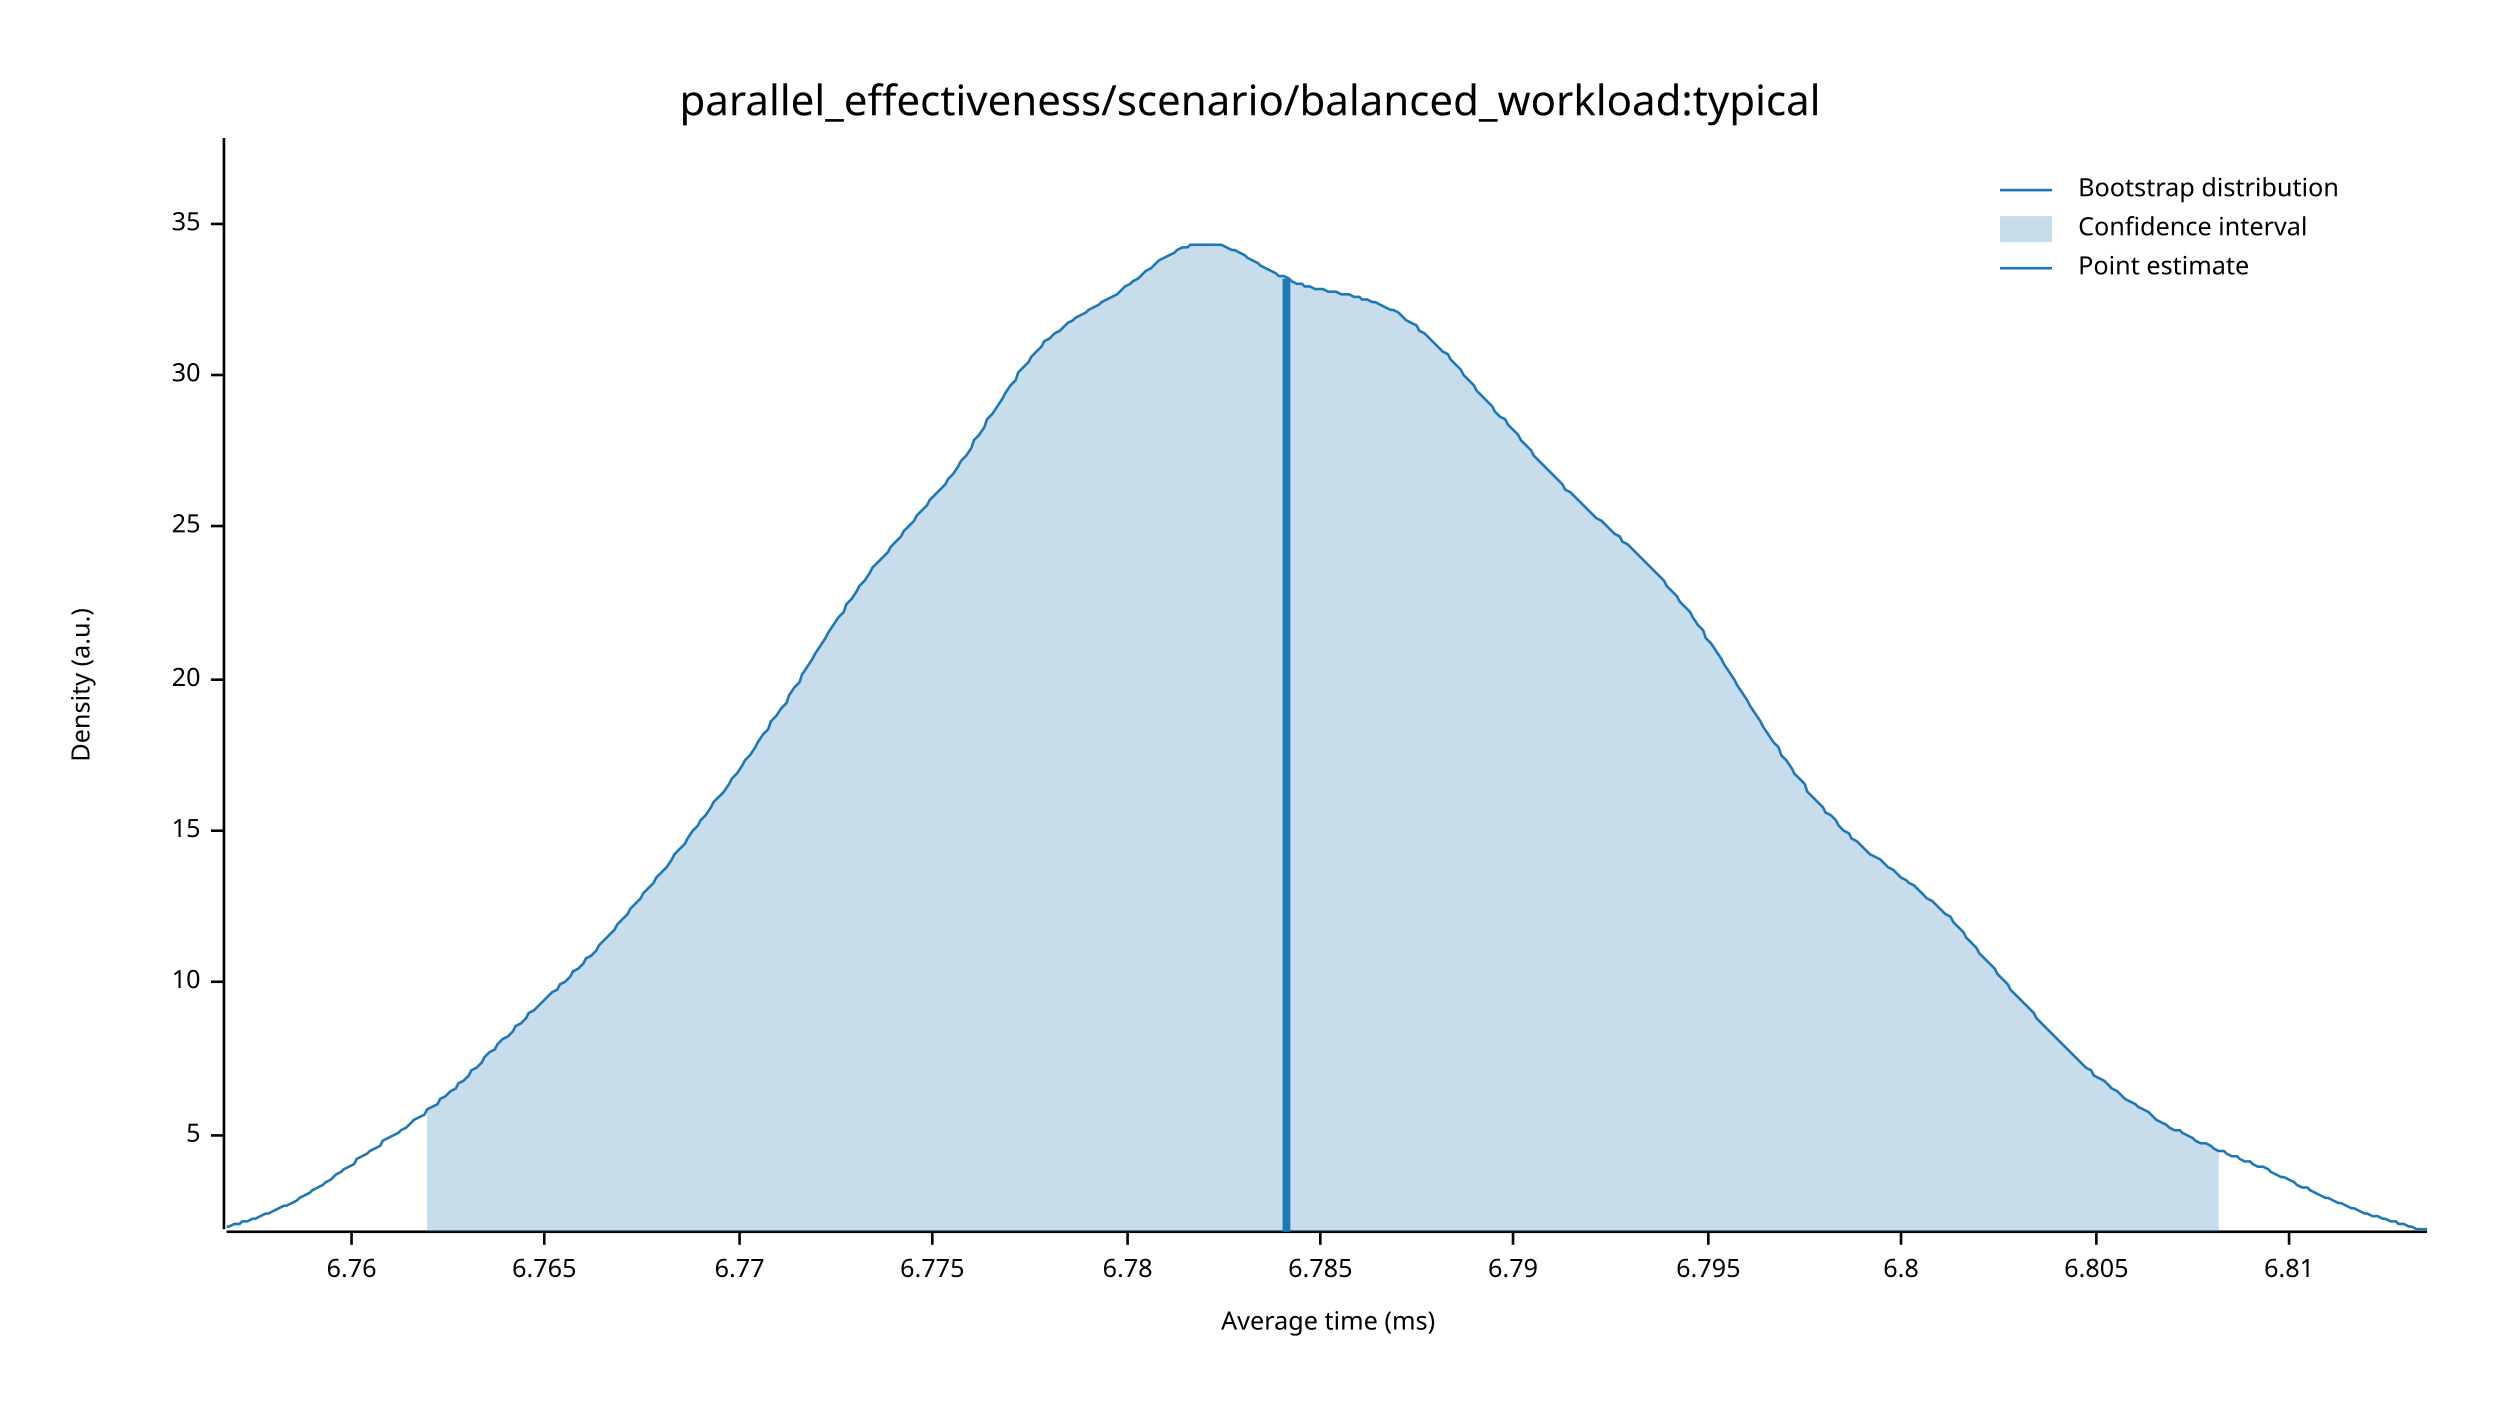
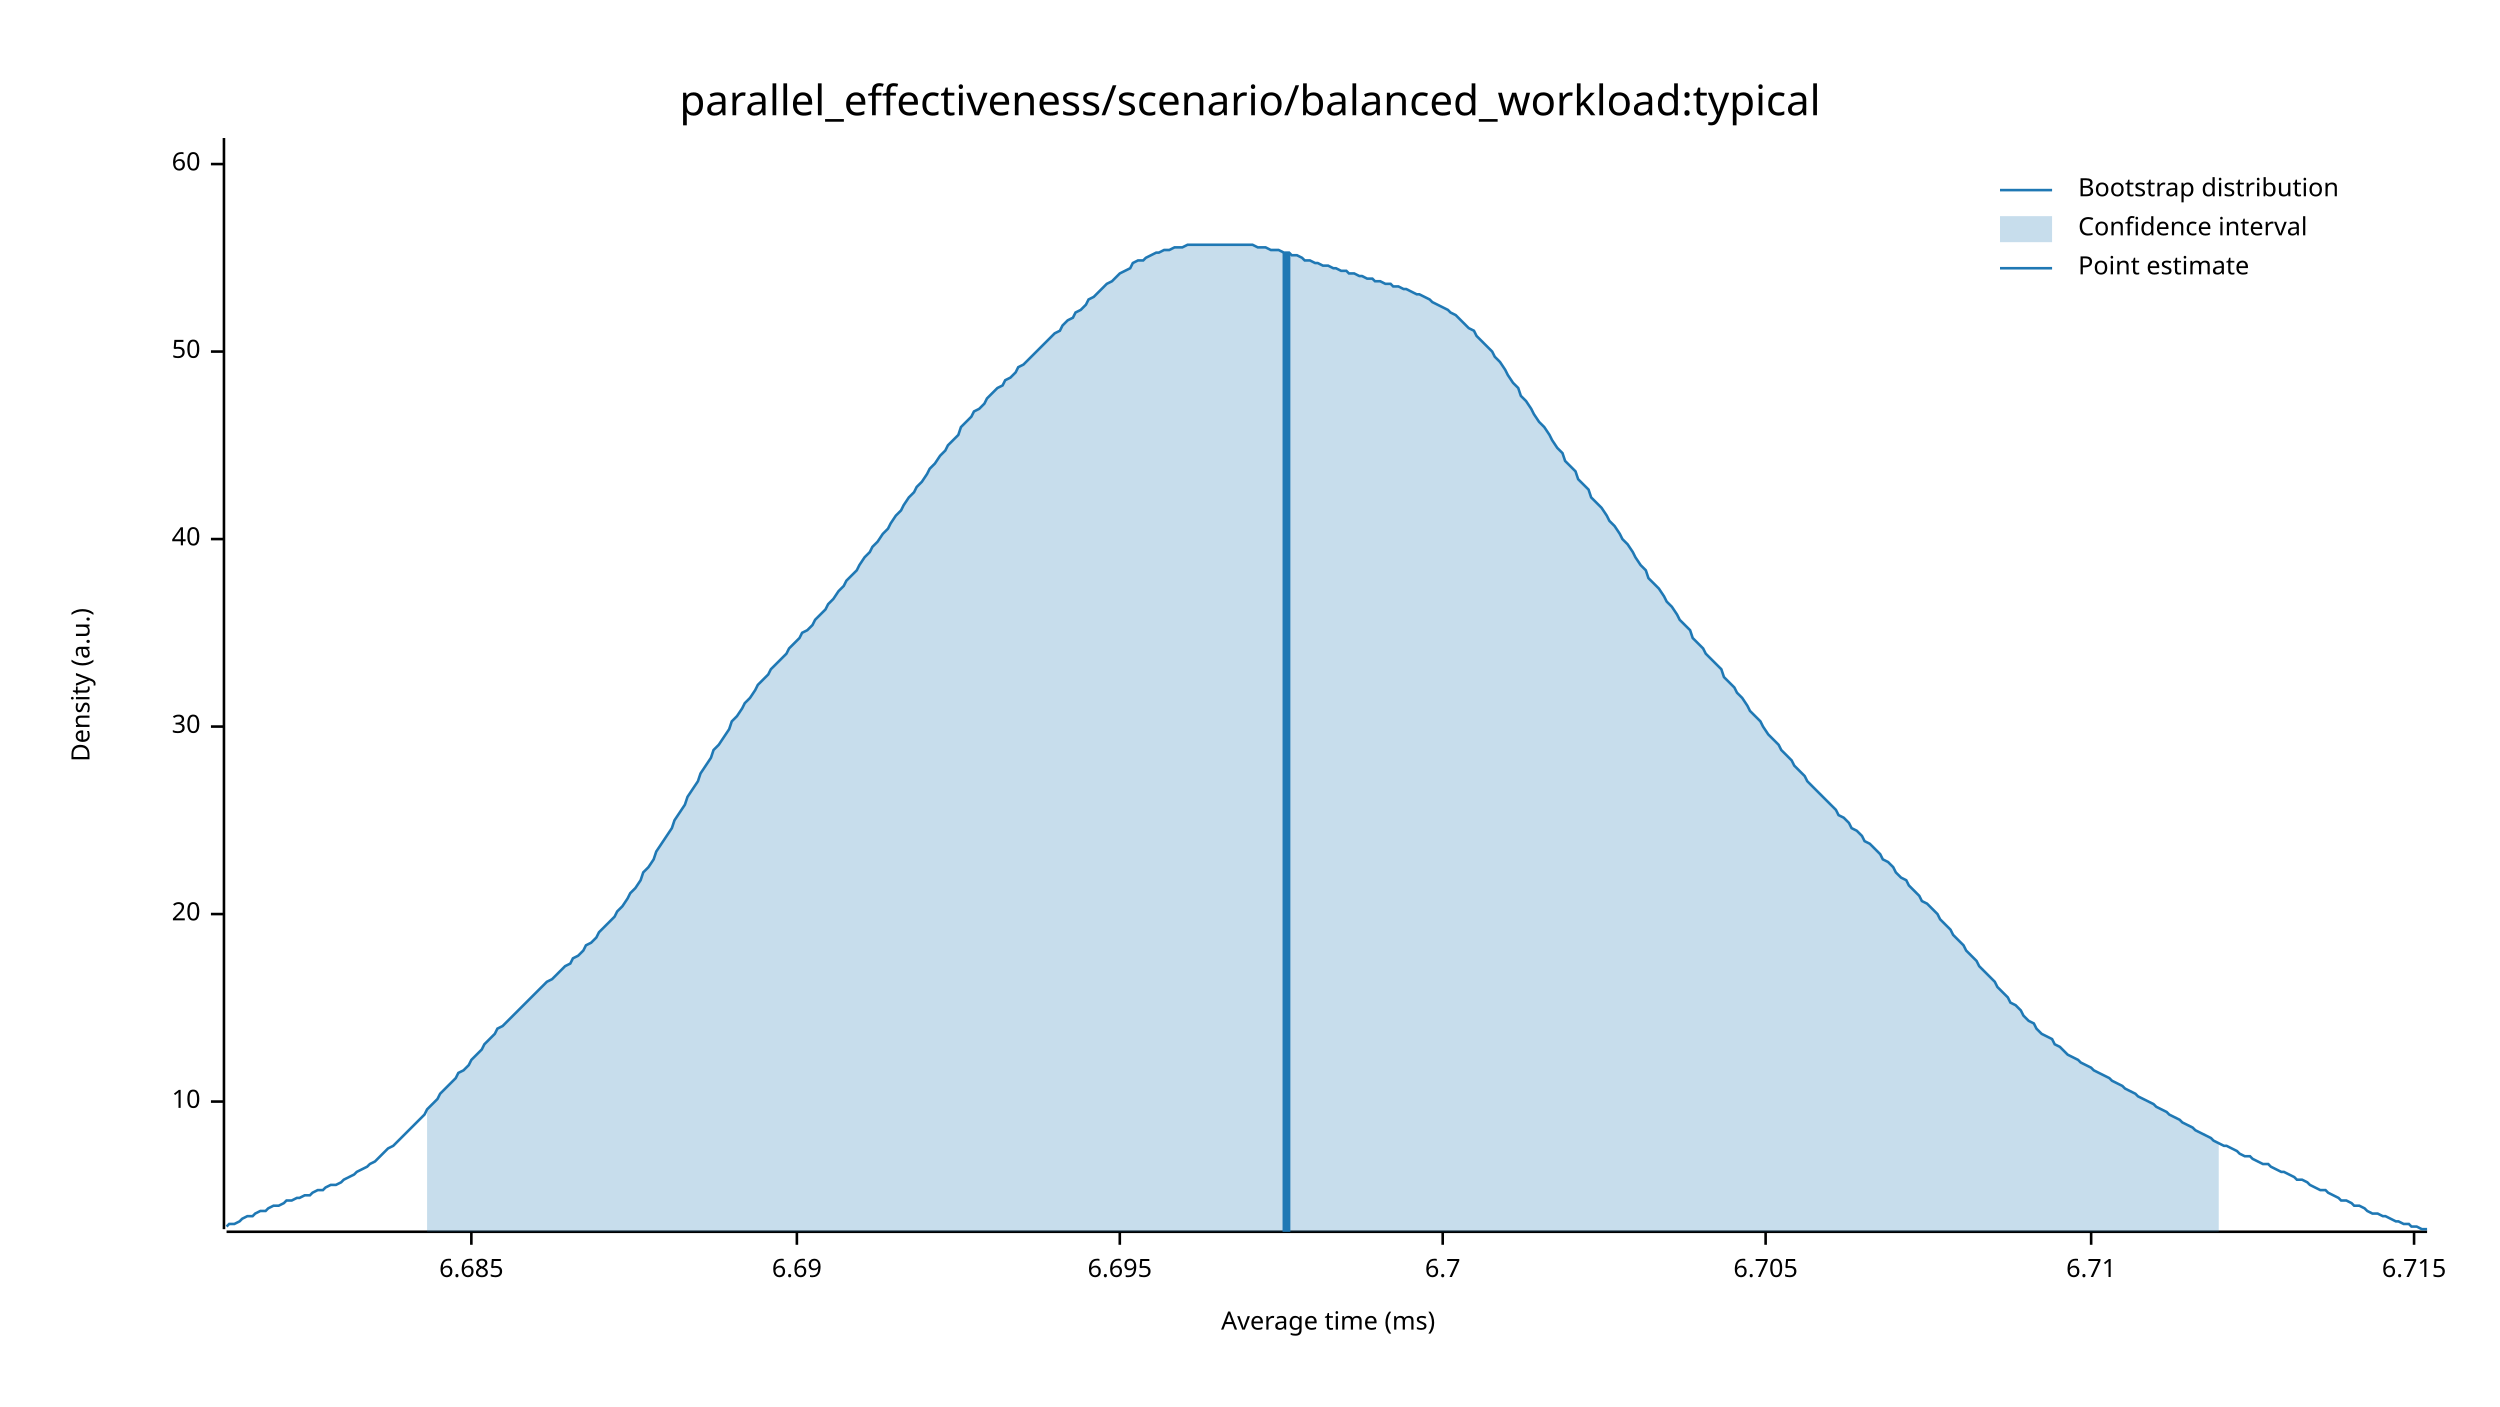
<svg xmlns="http://www.w3.org/2000/svg" width="960" height="540" viewBox="0 0 960 540">
  <text x="480" y="32" dy="0.76em" text-anchor="middle" font-family="sans-serif" font-size="16.129" opacity="1" fill="#000000">
parallel_effectiveness/scenario/balanced_workload:typical
</text>
  <text x="27" y="263" dy="0.76em" text-anchor="middle" font-family="sans-serif" font-size="9.677" opacity="1" fill="#000000" transform="rotate(270, 27, 263)">
Density (a.u.)
</text>
  <text x="510" y="513" dy="-0.5ex" text-anchor="middle" font-family="sans-serif" font-size="9.677" opacity="1" fill="#000000">
Average time (ms)
</text>
  <polyline fill="none" opacity="1" stroke="#000000" stroke-width="1" points="86,53 86,472 " />
-   <text x="77" y="436" dy="0.5ex" text-anchor="end" font-family="sans-serif" font-size="9.677" opacity="1" fill="#000000">
- 5
- </text>
-   <polyline fill="none" opacity="1" stroke="#000000" stroke-width="1" points="81,436 86,436 " />
-   <text x="77" y="377" dy="0.5ex" text-anchor="end" font-family="sans-serif" font-size="9.677" opacity="1" fill="#000000">
+   <text x="77" y="423" dy="0.5ex" text-anchor="end" font-family="sans-serif" font-size="9.677" opacity="1" fill="#000000">
10
</text>
-   <polyline fill="none" opacity="1" stroke="#000000" stroke-width="1" points="81,377 86,377 " />
-   <text x="77" y="319" dy="0.5ex" text-anchor="end" font-family="sans-serif" font-size="9.677" opacity="1" fill="#000000">
- 15
- </text>
-   <polyline fill="none" opacity="1" stroke="#000000" stroke-width="1" points="81,319 86,319 " />
-   <text x="77" y="261" dy="0.5ex" text-anchor="end" font-family="sans-serif" font-size="9.677" opacity="1" fill="#000000">
+   <polyline fill="none" opacity="1" stroke="#000000" stroke-width="1" points="81,423 86,423 " />
+   <text x="77" y="351" dy="0.5ex" text-anchor="end" font-family="sans-serif" font-size="9.677" opacity="1" fill="#000000">
20
</text>
-   <polyline fill="none" opacity="1" stroke="#000000" stroke-width="1" points="81,261 86,261 " />
-   <text x="77" y="202" dy="0.5ex" text-anchor="end" font-family="sans-serif" font-size="9.677" opacity="1" fill="#000000">
- 25
- </text>
-   <polyline fill="none" opacity="1" stroke="#000000" stroke-width="1" points="81,202 86,202 " />
-   <text x="77" y="144" dy="0.5ex" text-anchor="end" font-family="sans-serif" font-size="9.677" opacity="1" fill="#000000">
+   <polyline fill="none" opacity="1" stroke="#000000" stroke-width="1" points="81,351 86,351 " />
+   <text x="77" y="279" dy="0.5ex" text-anchor="end" font-family="sans-serif" font-size="9.677" opacity="1" fill="#000000">
30
</text>
-   <polyline fill="none" opacity="1" stroke="#000000" stroke-width="1" points="81,144 86,144 " />
-   <text x="77" y="86" dy="0.5ex" text-anchor="end" font-family="sans-serif" font-size="9.677" opacity="1" fill="#000000">
- 35
+   <polyline fill="none" opacity="1" stroke="#000000" stroke-width="1" points="81,279 86,279 " />
+   <text x="77" y="207" dy="0.5ex" text-anchor="end" font-family="sans-serif" font-size="9.677" opacity="1" fill="#000000">
+ 40
</text>
-   <polyline fill="none" opacity="1" stroke="#000000" stroke-width="1" points="81,86 86,86 " />
+   <polyline fill="none" opacity="1" stroke="#000000" stroke-width="1" points="81,207 86,207 " />
+   <text x="77" y="135" dy="0.5ex" text-anchor="end" font-family="sans-serif" font-size="9.677" opacity="1" fill="#000000">
+ 50
+ </text>
+   <polyline fill="none" opacity="1" stroke="#000000" stroke-width="1" points="81,135 86,135 " />
+   <text x="77" y="63" dy="0.5ex" text-anchor="end" font-family="sans-serif" font-size="9.677" opacity="1" fill="#000000">
+ 60
+ </text>
+   <polyline fill="none" opacity="1" stroke="#000000" stroke-width="1" points="81,63 86,63 " />
  <polyline fill="none" opacity="1" stroke="#000000" stroke-width="1" points="87,473 932,473 " />
-   <text x="135" y="483" dy="0.76em" text-anchor="middle" font-family="sans-serif" font-size="9.677" opacity="1" fill="#000000">
- 6.76
+   <text x="181" y="483" dy="0.76em" text-anchor="middle" font-family="sans-serif" font-size="9.677" opacity="1" fill="#000000">
+ 6.685
</text>
-   <polyline fill="none" opacity="1" stroke="#000000" stroke-width="1" points="135,473 135,478 " />
-   <text x="209" y="483" dy="0.76em" text-anchor="middle" font-family="sans-serif" font-size="9.677" opacity="1" fill="#000000">
- 6.765
+   <polyline fill="none" opacity="1" stroke="#000000" stroke-width="1" points="181,473 181,478 " />
+   <text x="306" y="483" dy="0.76em" text-anchor="middle" font-family="sans-serif" font-size="9.677" opacity="1" fill="#000000">
+ 6.69
</text>
-   <polyline fill="none" opacity="1" stroke="#000000" stroke-width="1" points="209,473 209,478 " />
-   <text x="284" y="483" dy="0.76em" text-anchor="middle" font-family="sans-serif" font-size="9.677" opacity="1" fill="#000000">
- 6.77
+   <polyline fill="none" opacity="1" stroke="#000000" stroke-width="1" points="306,473 306,478 " />
+   <text x="430" y="483" dy="0.76em" text-anchor="middle" font-family="sans-serif" font-size="9.677" opacity="1" fill="#000000">
+ 6.695
</text>
-   <polyline fill="none" opacity="1" stroke="#000000" stroke-width="1" points="284,473 284,478 " />
-   <text x="358" y="483" dy="0.76em" text-anchor="middle" font-family="sans-serif" font-size="9.677" opacity="1" fill="#000000">
- 6.775
+   <polyline fill="none" opacity="1" stroke="#000000" stroke-width="1" points="430,473 430,478 " />
+   <text x="554" y="483" dy="0.76em" text-anchor="middle" font-family="sans-serif" font-size="9.677" opacity="1" fill="#000000">
+ 6.7
</text>
-   <polyline fill="none" opacity="1" stroke="#000000" stroke-width="1" points="358,473 358,478 " />
-   <text x="433" y="483" dy="0.76em" text-anchor="middle" font-family="sans-serif" font-size="9.677" opacity="1" fill="#000000">
- 6.78
+   <polyline fill="none" opacity="1" stroke="#000000" stroke-width="1" points="554,473 554,478 " />
+   <text x="678" y="483" dy="0.76em" text-anchor="middle" font-family="sans-serif" font-size="9.677" opacity="1" fill="#000000">
+ 6.705
</text>
-   <polyline fill="none" opacity="1" stroke="#000000" stroke-width="1" points="433,473 433,478 " />
-   <text x="507" y="483" dy="0.76em" text-anchor="middle" font-family="sans-serif" font-size="9.677" opacity="1" fill="#000000">
- 6.785
+   <polyline fill="none" opacity="1" stroke="#000000" stroke-width="1" points="678,473 678,478 " />
+   <text x="803" y="483" dy="0.76em" text-anchor="middle" font-family="sans-serif" font-size="9.677" opacity="1" fill="#000000">
+ 6.71
</text>
-   <polyline fill="none" opacity="1" stroke="#000000" stroke-width="1" points="507,473 507,478 " />
-   <text x="581" y="483" dy="0.76em" text-anchor="middle" font-family="sans-serif" font-size="9.677" opacity="1" fill="#000000">
- 6.79
+   <polyline fill="none" opacity="1" stroke="#000000" stroke-width="1" points="803,473 803,478 " />
+   <text x="927" y="483" dy="0.76em" text-anchor="middle" font-family="sans-serif" font-size="9.677" opacity="1" fill="#000000">
+ 6.715
</text>
-   <polyline fill="none" opacity="1" stroke="#000000" stroke-width="1" points="581,473 581,478 " />
-   <text x="656" y="483" dy="0.76em" text-anchor="middle" font-family="sans-serif" font-size="9.677" opacity="1" fill="#000000">
- 6.795
- </text>
-   <polyline fill="none" opacity="1" stroke="#000000" stroke-width="1" points="656,473 656,478 " />
-   <text x="730" y="483" dy="0.76em" text-anchor="middle" font-family="sans-serif" font-size="9.677" opacity="1" fill="#000000">
- 6.8
- </text>
-   <polyline fill="none" opacity="1" stroke="#000000" stroke-width="1" points="730,473 730,478 " />
-   <text x="805" y="483" dy="0.76em" text-anchor="middle" font-family="sans-serif" font-size="9.677" opacity="1" fill="#000000">
- 6.805
- </text>
-   <polyline fill="none" opacity="1" stroke="#000000" stroke-width="1" points="805,473 805,478 " />
-   <text x="879" y="483" dy="0.76em" text-anchor="middle" font-family="sans-serif" font-size="9.677" opacity="1" fill="#000000">
- 6.81
- </text>
-   <polyline fill="none" opacity="1" stroke="#000000" stroke-width="1" points="879,473 879,478 " />
-   <polyline fill="none" opacity="1" stroke="#1F78B4" stroke-width="1" points="87,471 88,471 90,470 92,470 93,469 95,469 97,468 98,468 100,467 102,466 103,466 105,465 107,464 109,463 110,463 112,462 114,461 115,460 117,459 119,458 120,457 122,456 124,455 125,454 127,453 129,451 131,450 132,449 134,448 136,447 137,445 139,444 141,443 142,442 144,441 146,440 147,438 149,437 151,436 153,435 154,434 156,433 158,431 159,430 161,429 163,428 164,426 166,425 168,424 169,422 171,421 173,419 175,418 176,416 178,415 180,413 181,411 183,410 185,408 186,406 188,404 190,403 191,401 193,399 195,398 197,396 198,394 200,393 202,391 203,389 205,388 207,386 208,385 210,383 212,381 214,380 215,378 217,377 219,375 220,373 222,372 224,370 225,368 227,367 229,365 230,363 232,361 234,359 236,357 237,355 239,353 241,351 242,349 244,347 246,345 247,343 249,341 251,339 252,337 254,335 256,333 258,330 259,328 261,326 263,324 264,322 266,319 268,317 269,315 271,313 273,310 274,308 276,306 278,304 280,301 281,299 283,297 285,294 286,292 288,290 290,287 291,285 293,282 295,280 296,277 298,275 300,272 302,270 303,267 305,264 307,262 308,259 310,256 312,253 313,251 315,248 317,245 318,243 320,240 322,237 324,235 325,232 327,230 329,227 330,225 332,223 334,220 335,218 337,216 339,214 341,212 342,210 344,208 346,206 347,204 349,202 351,200 352,198 354,196 356,194 357,192 359,190 361,188 363,186 364,184 366,182 368,179 369,177 371,175 373,172 374,169 376,167 378,164 379,161 381,159 383,156 385,153 386,151 388,148 390,146 391,143 393,141 395,139 396,137 398,135 400,133 401,131 403,130 405,128 407,127 408,126 410,124 412,123 413,122 415,121 417,120 418,119 420,118 422,117 423,116 425,115 427,114 429,113 430,112 432,110 434,109 435,108 437,107 439,105 440,104 442,103 444,101 445,100 447,99 449,98 451,97 452,96 454,95 456,95 457,94 459,94 461,94 462,94 464,94 466,94 468,94 469,94 471,95 473,96 474,96 476,97 478,98 479,99 481,100 483,101 484,102 486,103 488,104 490,105 491,106 493,106 495,107 496,108 498,109 500,109 501,110 503,110 505,111 506,111 508,111 510,112 512,112 513,112 515,113 517,113 518,113 520,114 522,114 523,115 525,115 527,116 528,116 530,117 532,118 534,119 535,119 537,120 539,122 540,123 542,124 544,125 545,127 547,128 549,130 550,131 552,133 554,135 556,136 557,138 559,140 561,142 562,144 564,146 566,148 567,150 569,152 571,154 573,156 574,158 576,160 578,161 579,163 581,165 583,167 584,169 586,171 588,173 589,175 591,177 593,179 595,181 596,182 598,184 600,186 601,188 603,189 605,191 606,192 608,194 610,196 611,197 613,199 615,200 617,202 618,203 620,205 622,206 623,208 625,209 627,211 628,212 630,214 632,216 633,217 635,219 637,221 639,223 640,225 642,227 644,229 645,231 647,233 649,235 650,237 652,240 654,242 655,245 657,247 659,250 661,253 662,255 664,258 666,261 667,263 669,266 671,269 672,271 674,274 676,277 677,279 679,282 681,285 683,287 684,290 686,292 688,295 689,297 691,299 693,301 694,304 696,306 698,308 700,310 701,312 703,313 705,315 706,317 708,319 710,320 711,322 713,323 715,325 716,326 718,328 720,329 722,330 723,331 725,333 727,334 728,335 730,337 732,338 733,339 735,340 737,342 738,343 740,345 742,346 744,348 745,349 747,351 749,352 750,354 752,356 754,358 755,360 757,362 759,364 760,366 762,368 764,370 766,372 767,374 769,376 771,378 772,380 774,382 776,384 777,385 779,387 781,389 782,391 784,393 786,395 788,397 789,398 791,400 793,402 794,403 796,405 798,407 799,408 801,410 803,411 804,413 806,414 808,415 810,417 811,418 813,419 815,421 816,422 818,423 820,424 821,425 823,426 825,427 827,429 828,430 830,431 832,432 833,433 835,434 837,434 838,435 840,436 842,437 843,438 845,439 847,439 849,440 850,441 852,442 854,442 855,443 857,444 859,444 860,445 862,446 864,446 865,447 867,448 869,448 871,449 872,450 874,451 876,452 877,452 879,453 881,454 882,455 884,456 886,456 887,457 889,458 891,459 893,460 894,460 896,461 898,462 899,462 901,463 903,464 904,464 906,465 908,466 909,466 911,467 913,467 915,468 916,468 918,469 920,469 921,470 923,470 925,471 926,471 928,472 930,472 932,472 " />
-   <polygon opacity="0.25" fill="#1F78B4" points="164,426 166,425 168,424 169,422 171,421 173,419 175,418 176,416 178,415 180,413 181,411 183,410 185,408 186,406 188,404 190,403 191,401 193,399 195,398 197,396 198,394 200,393 202,391 203,389 205,388 207,386 208,385 210,383 212,381 214,380 215,378 217,377 219,375 220,373 222,372 224,370 225,368 227,367 229,365 230,363 232,361 234,359 236,357 237,355 239,353 241,351 242,349 244,347 246,345 247,343 249,341 251,339 252,337 254,335 256,333 258,330 259,328 261,326 263,324 264,322 266,319 268,317 269,315 271,313 273,310 274,308 276,306 278,304 280,301 281,299 283,297 285,294 286,292 288,290 290,287 291,285 293,282 295,280 296,277 298,275 300,272 302,270 303,267 305,264 307,262 308,259 310,256 312,253 313,251 315,248 317,245 318,243 320,240 322,237 324,235 325,232 327,230 329,227 330,225 332,223 334,220 335,218 337,216 339,214 341,212 342,210 344,208 346,206 347,204 349,202 351,200 352,198 354,196 356,194 357,192 359,190 361,188 363,186 364,184 366,182 368,179 369,177 371,175 373,172 374,169 376,167 378,164 379,161 381,159 383,156 385,153 386,151 388,148 390,146 391,143 393,141 395,139 396,137 398,135 400,133 401,131 403,130 405,128 407,127 408,126 410,124 412,123 413,122 415,121 417,120 418,119 420,118 422,117 423,116 425,115 427,114 429,113 430,112 432,110 434,109 435,108 437,107 439,105 440,104 442,103 444,101 445,100 447,99 449,98 451,97 452,96 454,95 456,95 457,94 459,94 461,94 462,94 464,94 466,94 468,94 469,94 471,95 473,96 474,96 476,97 478,98 479,99 481,100 483,101 484,102 486,103 488,104 490,105 491,106 493,106 495,107 496,108 498,109 500,109 501,110 503,110 505,111 506,111 508,111 510,112 512,112 513,112 515,113 517,113 518,113 520,114 522,114 523,115 525,115 527,116 528,116 530,117 532,118 534,119 535,119 537,120 539,122 540,123 542,124 544,125 545,127 547,128 549,130 550,131 552,133 554,135 556,136 557,138 559,140 561,142 562,144 564,146 566,148 567,150 569,152 571,154 573,156 574,158 576,160 578,161 579,163 581,165 583,167 584,169 586,171 588,173 589,175 591,177 593,179 595,181 596,182 598,184 600,186 601,188 603,189 605,191 606,192 608,194 610,196 611,197 613,199 615,200 617,202 618,203 620,205 622,206 623,208 625,209 627,211 628,212 630,214 632,216 633,217 635,219 637,221 639,223 640,225 642,227 644,229 645,231 647,233 649,235 650,237 652,240 654,242 655,245 657,247 659,250 661,253 662,255 664,258 666,261 667,263 669,266 671,269 672,271 674,274 676,277 677,279 679,282 681,285 683,287 684,290 686,292 688,295 689,297 691,299 693,301 694,304 696,306 698,308 700,310 701,312 703,313 705,315 706,317 708,319 710,320 711,322 713,323 715,325 716,326 718,328 720,329 722,330 723,331 725,333 727,334 728,335 730,337 732,338 733,339 735,340 737,342 738,343 740,345 742,346 744,348 745,349 747,351 749,352 750,354 752,356 754,358 755,360 757,362 759,364 760,366 762,368 764,370 766,372 767,374 769,376 771,378 772,380 774,382 776,384 777,385 779,387 781,389 782,391 784,393 786,395 788,397 789,398 791,400 793,402 794,403 796,405 798,407 799,408 801,410 803,411 804,413 806,414 808,415 810,417 811,418 813,419 815,421 816,422 818,423 820,424 821,425 823,426 825,427 827,429 828,430 830,431 832,432 833,433 835,434 837,434 838,435 840,436 842,437 843,438 845,439 847,439 849,440 850,441 852,442 852,473 164,473 " />
-   <polyline fill="none" opacity="1" stroke="#1F78B4" stroke-width="3" points="494,473 494,107 " />
+   <polyline fill="none" opacity="1" stroke="#000000" stroke-width="1" points="927,473 927,478 " />
+   <polyline fill="none" opacity="1" stroke="#1F78B4" stroke-width="1" points="87,471 88,470 90,470 92,469 93,468 95,467 97,467 98,466 100,465 102,465 103,464 105,463 107,463 109,462 110,461 112,461 114,460 115,460 117,459 119,459 120,458 122,457 124,457 125,456 127,455 129,455 131,454 132,453 134,452 136,451 137,450 139,449 141,448 142,447 144,446 146,444 147,443 149,441 151,440 153,438 154,437 156,435 158,433 159,432 161,430 163,428 164,426 166,424 168,422 169,420 171,418 173,416 175,414 176,412 178,411 180,409 181,407 183,405 185,403 186,401 188,399 190,397 191,395 193,394 195,392 197,390 198,389 200,387 202,385 203,384 205,382 207,380 208,379 210,377 212,376 214,374 215,373 217,371 219,370 220,368 222,367 224,365 225,363 227,362 229,360 230,358 232,356 234,354 236,352 237,350 239,348 241,345 242,343 244,341 246,338 247,335 249,333 251,330 252,327 254,324 256,321 258,318 259,315 261,312 263,309 264,306 266,303 268,300 269,297 271,294 273,291 274,288 276,286 278,283 280,280 281,277 283,275 285,272 286,270 288,268 290,265 291,263 293,261 295,259 296,257 298,255 300,253 302,251 303,249 305,247 307,245 308,243 310,242 312,240 313,238 315,236 317,234 318,232 320,230 322,227 324,225 325,223 327,221 329,219 330,217 332,214 334,212 335,210 337,208 339,205 341,203 342,201 344,198 346,196 347,194 349,191 351,189 352,187 354,185 356,182 357,180 359,178 361,175 363,173 364,171 366,169 368,167 369,164 371,162 373,160 374,158 376,157 378,155 379,153 381,151 383,149 385,148 386,146 388,145 390,143 391,141 393,140 395,138 396,137 398,135 400,133 401,132 403,130 405,128 407,127 408,125 410,123 412,122 413,120 415,119 417,117 418,115 420,114 422,112 423,111 425,109 427,108 429,106 430,105 432,104 434,103 435,101 437,100 439,100 440,99 442,98 444,97 445,97 447,96 449,96 451,95 452,95 454,95 456,94 457,94 459,94 461,94 462,94 464,94 466,94 468,94 469,94 471,94 473,94 474,94 476,94 478,94 479,94 481,94 483,95 484,95 486,95 488,96 490,96 491,96 493,97 495,97 496,98 498,98 500,99 501,100 503,100 505,101 506,101 508,102 510,102 512,103 513,103 515,104 517,104 518,105 520,105 522,106 523,106 525,107 527,107 528,108 530,108 532,109 534,109 535,110 537,110 539,111 540,111 542,112 544,113 545,113 547,114 549,115 550,116 552,117 554,118 556,119 557,120 559,121 561,123 562,124 564,126 566,127 567,129 569,131 571,133 573,135 574,137 576,139 578,142 579,144 581,147 583,149 584,152 586,154 588,157 589,159 591,162 593,164 595,167 596,169 598,172 600,174 601,177 603,179 605,181 606,184 608,186 610,188 611,191 613,193 615,195 617,198 618,200 620,202 622,205 623,207 625,209 627,212 628,214 630,217 632,219 633,222 635,224 637,226 639,229 640,231 642,233 644,236 645,238 647,240 649,242 650,245 652,247 654,249 655,251 657,253 659,255 661,257 662,260 664,262 666,264 667,266 669,268 671,271 672,273 674,275 676,277 677,279 679,282 681,284 683,286 684,288 686,290 688,292 689,294 691,296 693,298 694,300 696,302 698,304 700,306 701,307 703,309 705,311 706,313 708,314 710,316 711,318 713,319 715,321 716,323 718,324 720,326 722,328 723,330 725,331 727,333 728,335 730,337 732,338 733,340 735,342 737,344 738,346 740,347 742,349 744,351 745,353 747,355 749,357 750,359 752,361 754,363 755,365 757,367 759,369 760,371 762,373 764,375 766,377 767,379 769,381 771,383 772,385 774,386 776,388 777,390 779,392 781,393 782,395 784,397 786,398 788,399 789,401 791,402 793,404 794,405 796,406 798,407 799,408 801,409 803,410 804,411 806,412 808,413 810,414 811,415 813,416 815,417 816,418 818,419 820,420 821,421 823,422 825,423 827,424 828,425 830,426 832,427 833,428 835,429 837,430 838,431 840,432 842,433 843,434 845,435 847,436 849,437 850,438 852,439 854,440 855,440 857,441 859,442 860,443 862,444 864,444 865,445 867,446 869,447 871,447 872,448 874,449 876,450 877,450 879,451 881,452 882,453 884,453 886,454 887,455 889,456 891,457 893,457 894,458 896,459 898,460 899,461 901,461 903,462 904,463 906,463 908,464 909,465 911,466 913,466 915,467 916,467 918,468 920,469 921,469 923,470 925,470 926,471 928,471 930,472 932,472 " />
+   <polygon opacity="0.25" fill="#1F78B4" points="164,426 166,424 168,422 169,420 171,418 173,416 175,414 176,412 178,411 180,409 181,407 183,405 185,403 186,401 188,399 190,397 191,395 193,394 195,392 197,390 198,389 200,387 202,385 203,384 205,382 207,380 208,379 210,377 212,376 214,374 215,373 217,371 219,370 220,368 222,367 224,365 225,363 227,362 229,360 230,358 232,356 234,354 236,352 237,350 239,348 241,345 242,343 244,341 246,338 247,335 249,333 251,330 252,327 254,324 256,321 258,318 259,315 261,312 263,309 264,306 266,303 268,300 269,297 271,294 273,291 274,288 276,286 278,283 280,280 281,277 283,275 285,272 286,270 288,268 290,265 291,263 293,261 295,259 296,257 298,255 300,253 302,251 303,249 305,247 307,245 308,243 310,242 312,240 313,238 315,236 317,234 318,232 320,230 322,227 324,225 325,223 327,221 329,219 330,217 332,214 334,212 335,210 337,208 339,205 341,203 342,201 344,198 346,196 347,194 349,191 351,189 352,187 354,185 356,182 357,180 359,178 361,175 363,173 364,171 366,169 368,167 369,164 371,162 373,160 374,158 376,157 378,155 379,153 381,151 383,149 385,148 386,146 388,145 390,143 391,141 393,140 395,138 396,137 398,135 400,133 401,132 403,130 405,128 407,127 408,125 410,123 412,122 413,120 415,119 417,117 418,115 420,114 422,112 423,111 425,109 427,108 429,106 430,105 432,104 434,103 435,101 437,100 439,100 440,99 442,98 444,97 445,97 447,96 449,96 451,95 452,95 454,95 456,94 457,94 459,94 461,94 462,94 464,94 466,94 468,94 469,94 471,94 473,94 474,94 476,94 478,94 479,94 481,94 483,95 484,95 486,95 488,96 490,96 491,96 493,97 495,97 496,98 498,98 500,99 501,100 503,100 505,101 506,101 508,102 510,102 512,103 513,103 515,104 517,104 518,105 520,105 522,106 523,106 525,107 527,107 528,108 530,108 532,109 534,109 535,110 537,110 539,111 540,111 542,112 544,113 545,113 547,114 549,115 550,116 552,117 554,118 556,119 557,120 559,121 561,123 562,124 564,126 566,127 567,129 569,131 571,133 573,135 574,137 576,139 578,142 579,144 581,147 583,149 584,152 586,154 588,157 589,159 591,162 593,164 595,167 596,169 598,172 600,174 601,177 603,179 605,181 606,184 608,186 610,188 611,191 613,193 615,195 617,198 618,200 620,202 622,205 623,207 625,209 627,212 628,214 630,217 632,219 633,222 635,224 637,226 639,229 640,231 642,233 644,236 645,238 647,240 649,242 650,245 652,247 654,249 655,251 657,253 659,255 661,257 662,260 664,262 666,264 667,266 669,268 671,271 672,273 674,275 676,277 677,279 679,282 681,284 683,286 684,288 686,290 688,292 689,294 691,296 693,298 694,300 696,302 698,304 700,306 701,307 703,309 705,311 706,313 708,314 710,316 711,318 713,319 715,321 716,323 718,324 720,326 722,328 723,330 725,331 727,333 728,335 730,337 732,338 733,340 735,342 737,344 738,346 740,347 742,349 744,351 745,353 747,355 749,357 750,359 752,361 754,363 755,365 757,367 759,369 760,371 762,373 764,375 766,377 767,379 769,381 771,383 772,385 774,386 776,388 777,390 779,392 781,393 782,395 784,397 786,398 788,399 789,401 791,402 793,404 794,405 796,406 798,407 799,408 801,409 803,410 804,411 806,412 808,413 810,414 811,415 813,416 815,417 816,418 818,419 820,420 821,421 823,422 825,423 827,424 828,425 830,426 832,427 833,428 835,429 837,430 838,431 840,432 842,433 843,434 845,435 847,436 849,437 850,438 852,439 852,473 164,473 " />
+   <polyline fill="none" opacity="1" stroke="#1F78B4" stroke-width="3" points="494,473 494,97 " />
  <text x="798" y="68" dy="0.76em" text-anchor="start" font-family="sans-serif" font-size="9.677" opacity="1" fill="#000000">
Bootstrap distribution
</text>
  <text x="798" y="83" dy="0.76em" text-anchor="start" font-family="sans-serif" font-size="9.677" opacity="1" fill="#000000">
Confidence interval
</text>
  <text x="798" y="98" dy="0.76em" text-anchor="start" font-family="sans-serif" font-size="9.677" opacity="1" fill="#000000">
Point estimate
</text>
  <polyline fill="none" opacity="1" stroke="#1F78B4" stroke-width="1" points="768,73 788,73 " />
  <rect x="768" y="83" width="20" height="10" opacity="0.25" fill="#1F78B4" stroke="none" />
  <polyline fill="none" opacity="1" stroke="#1F78B4" stroke-width="1" points="768,103 788,103 " />
</svg>
